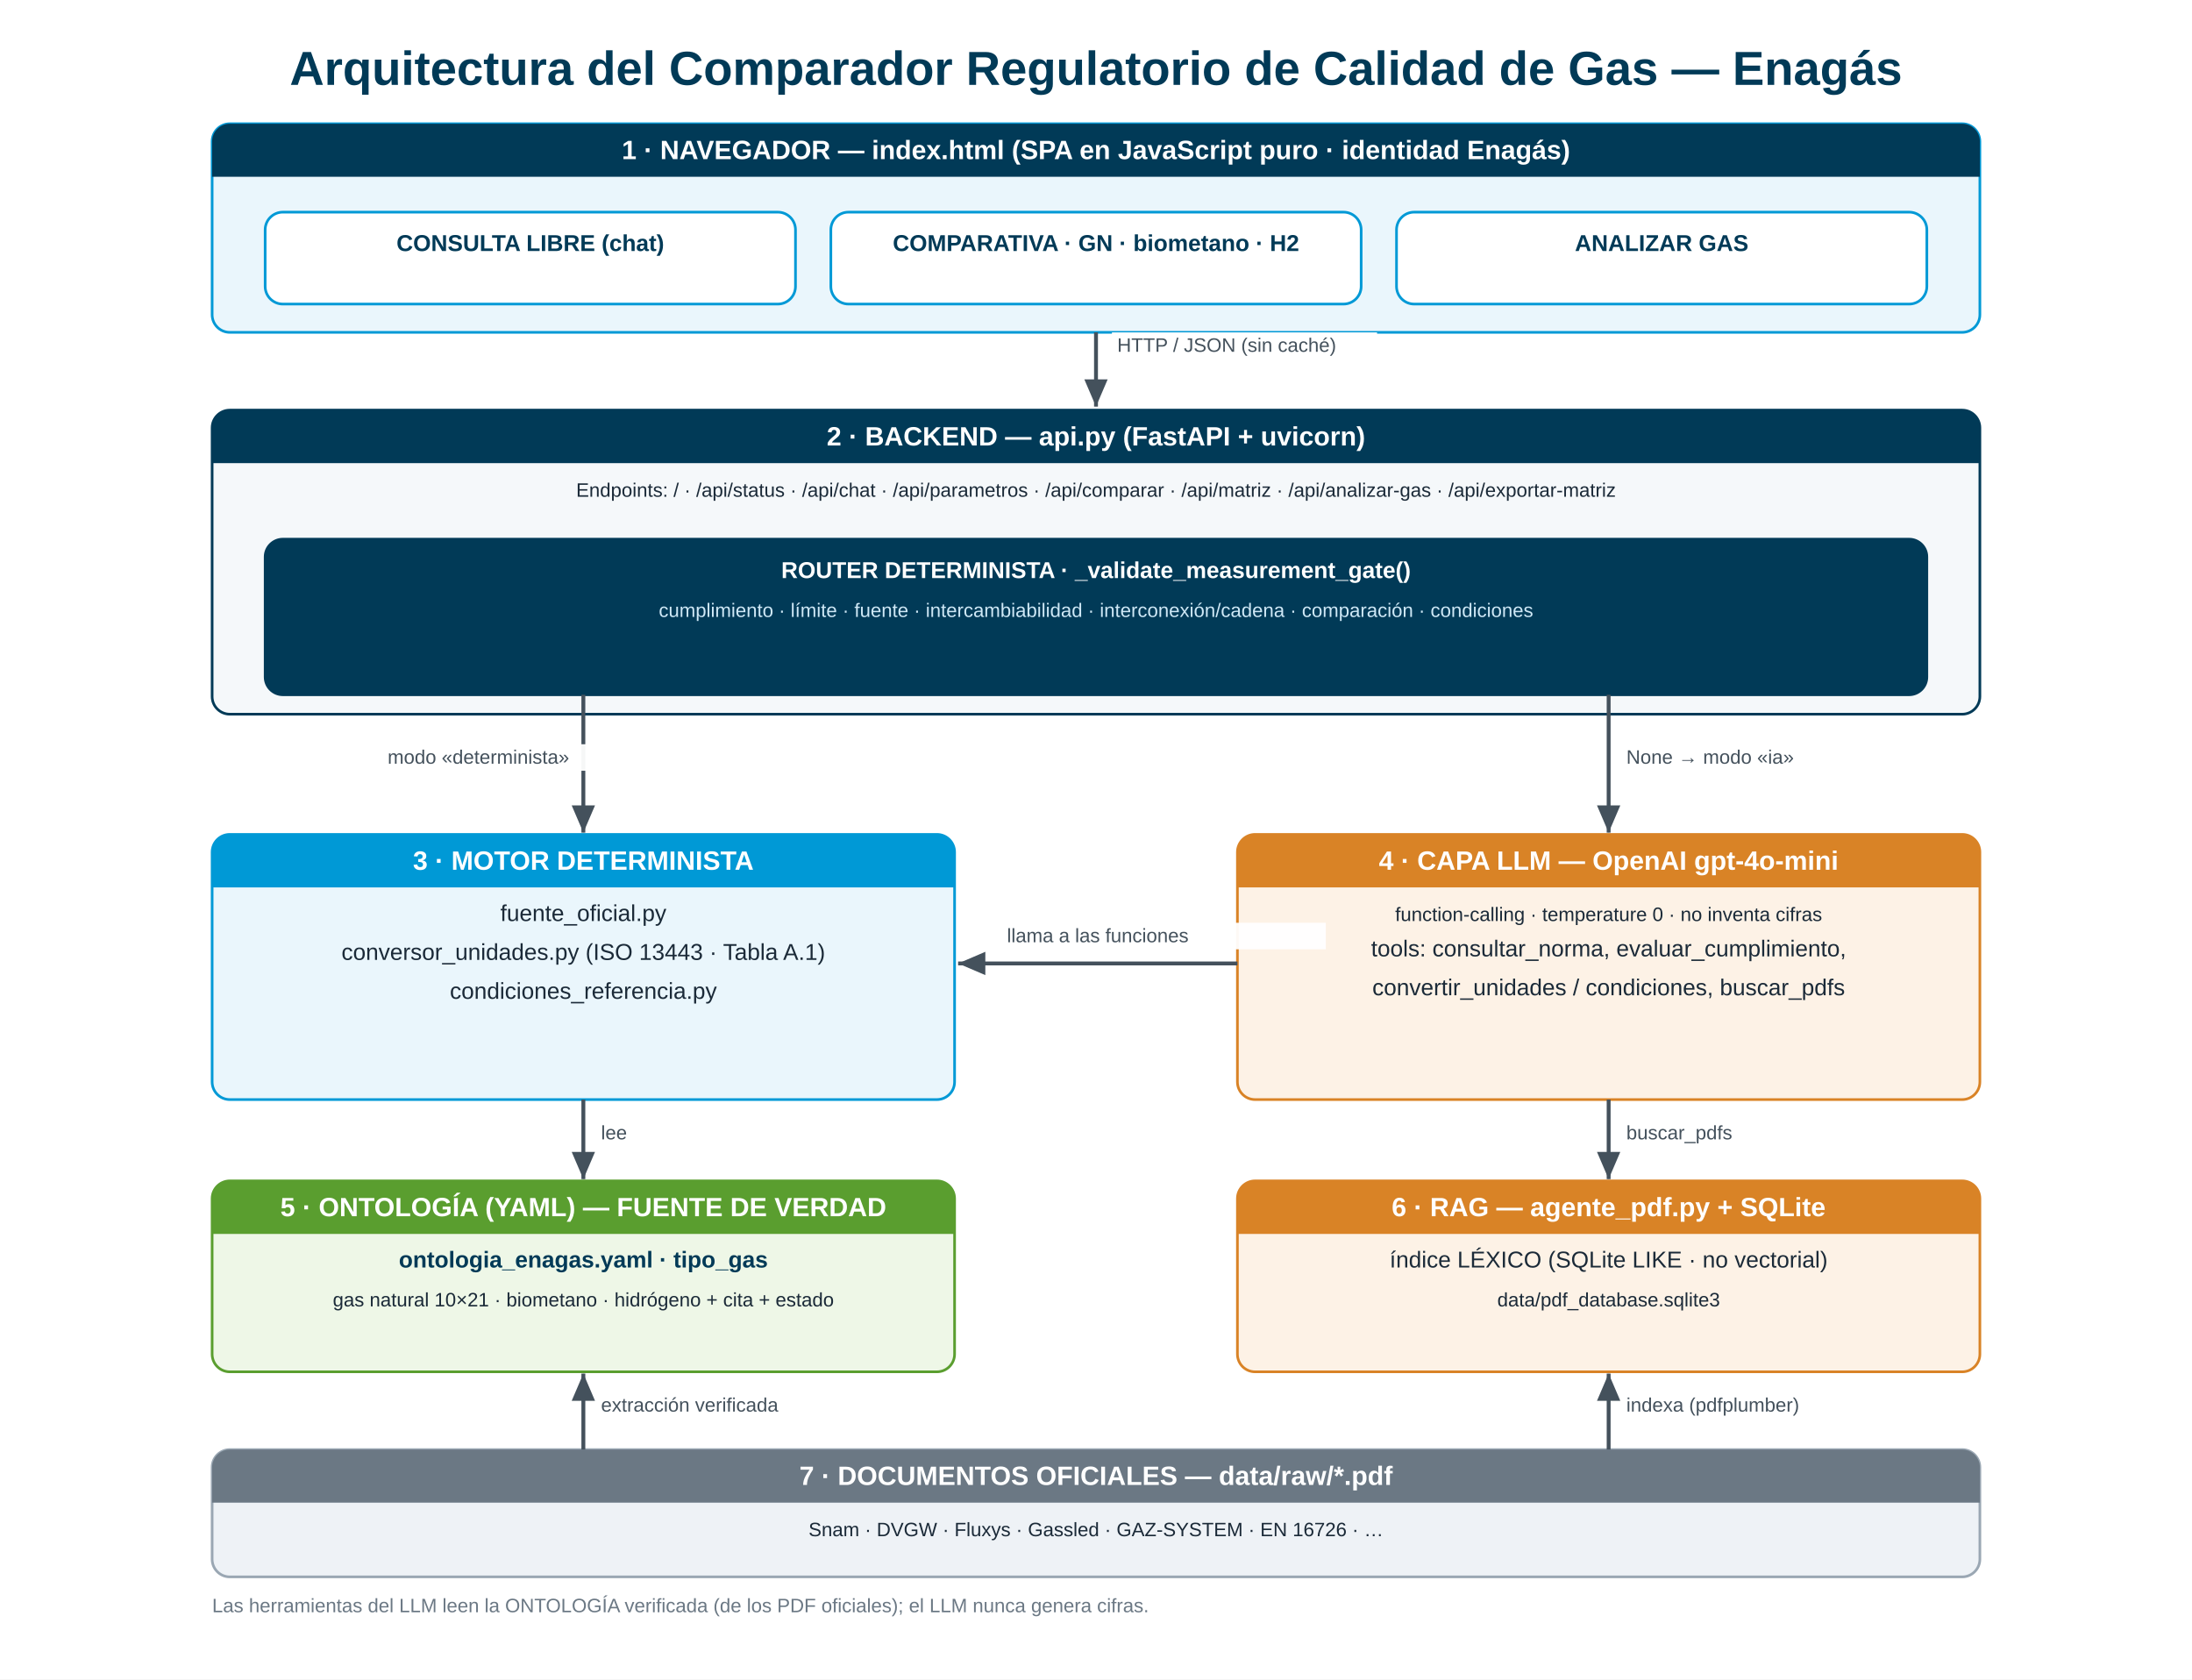
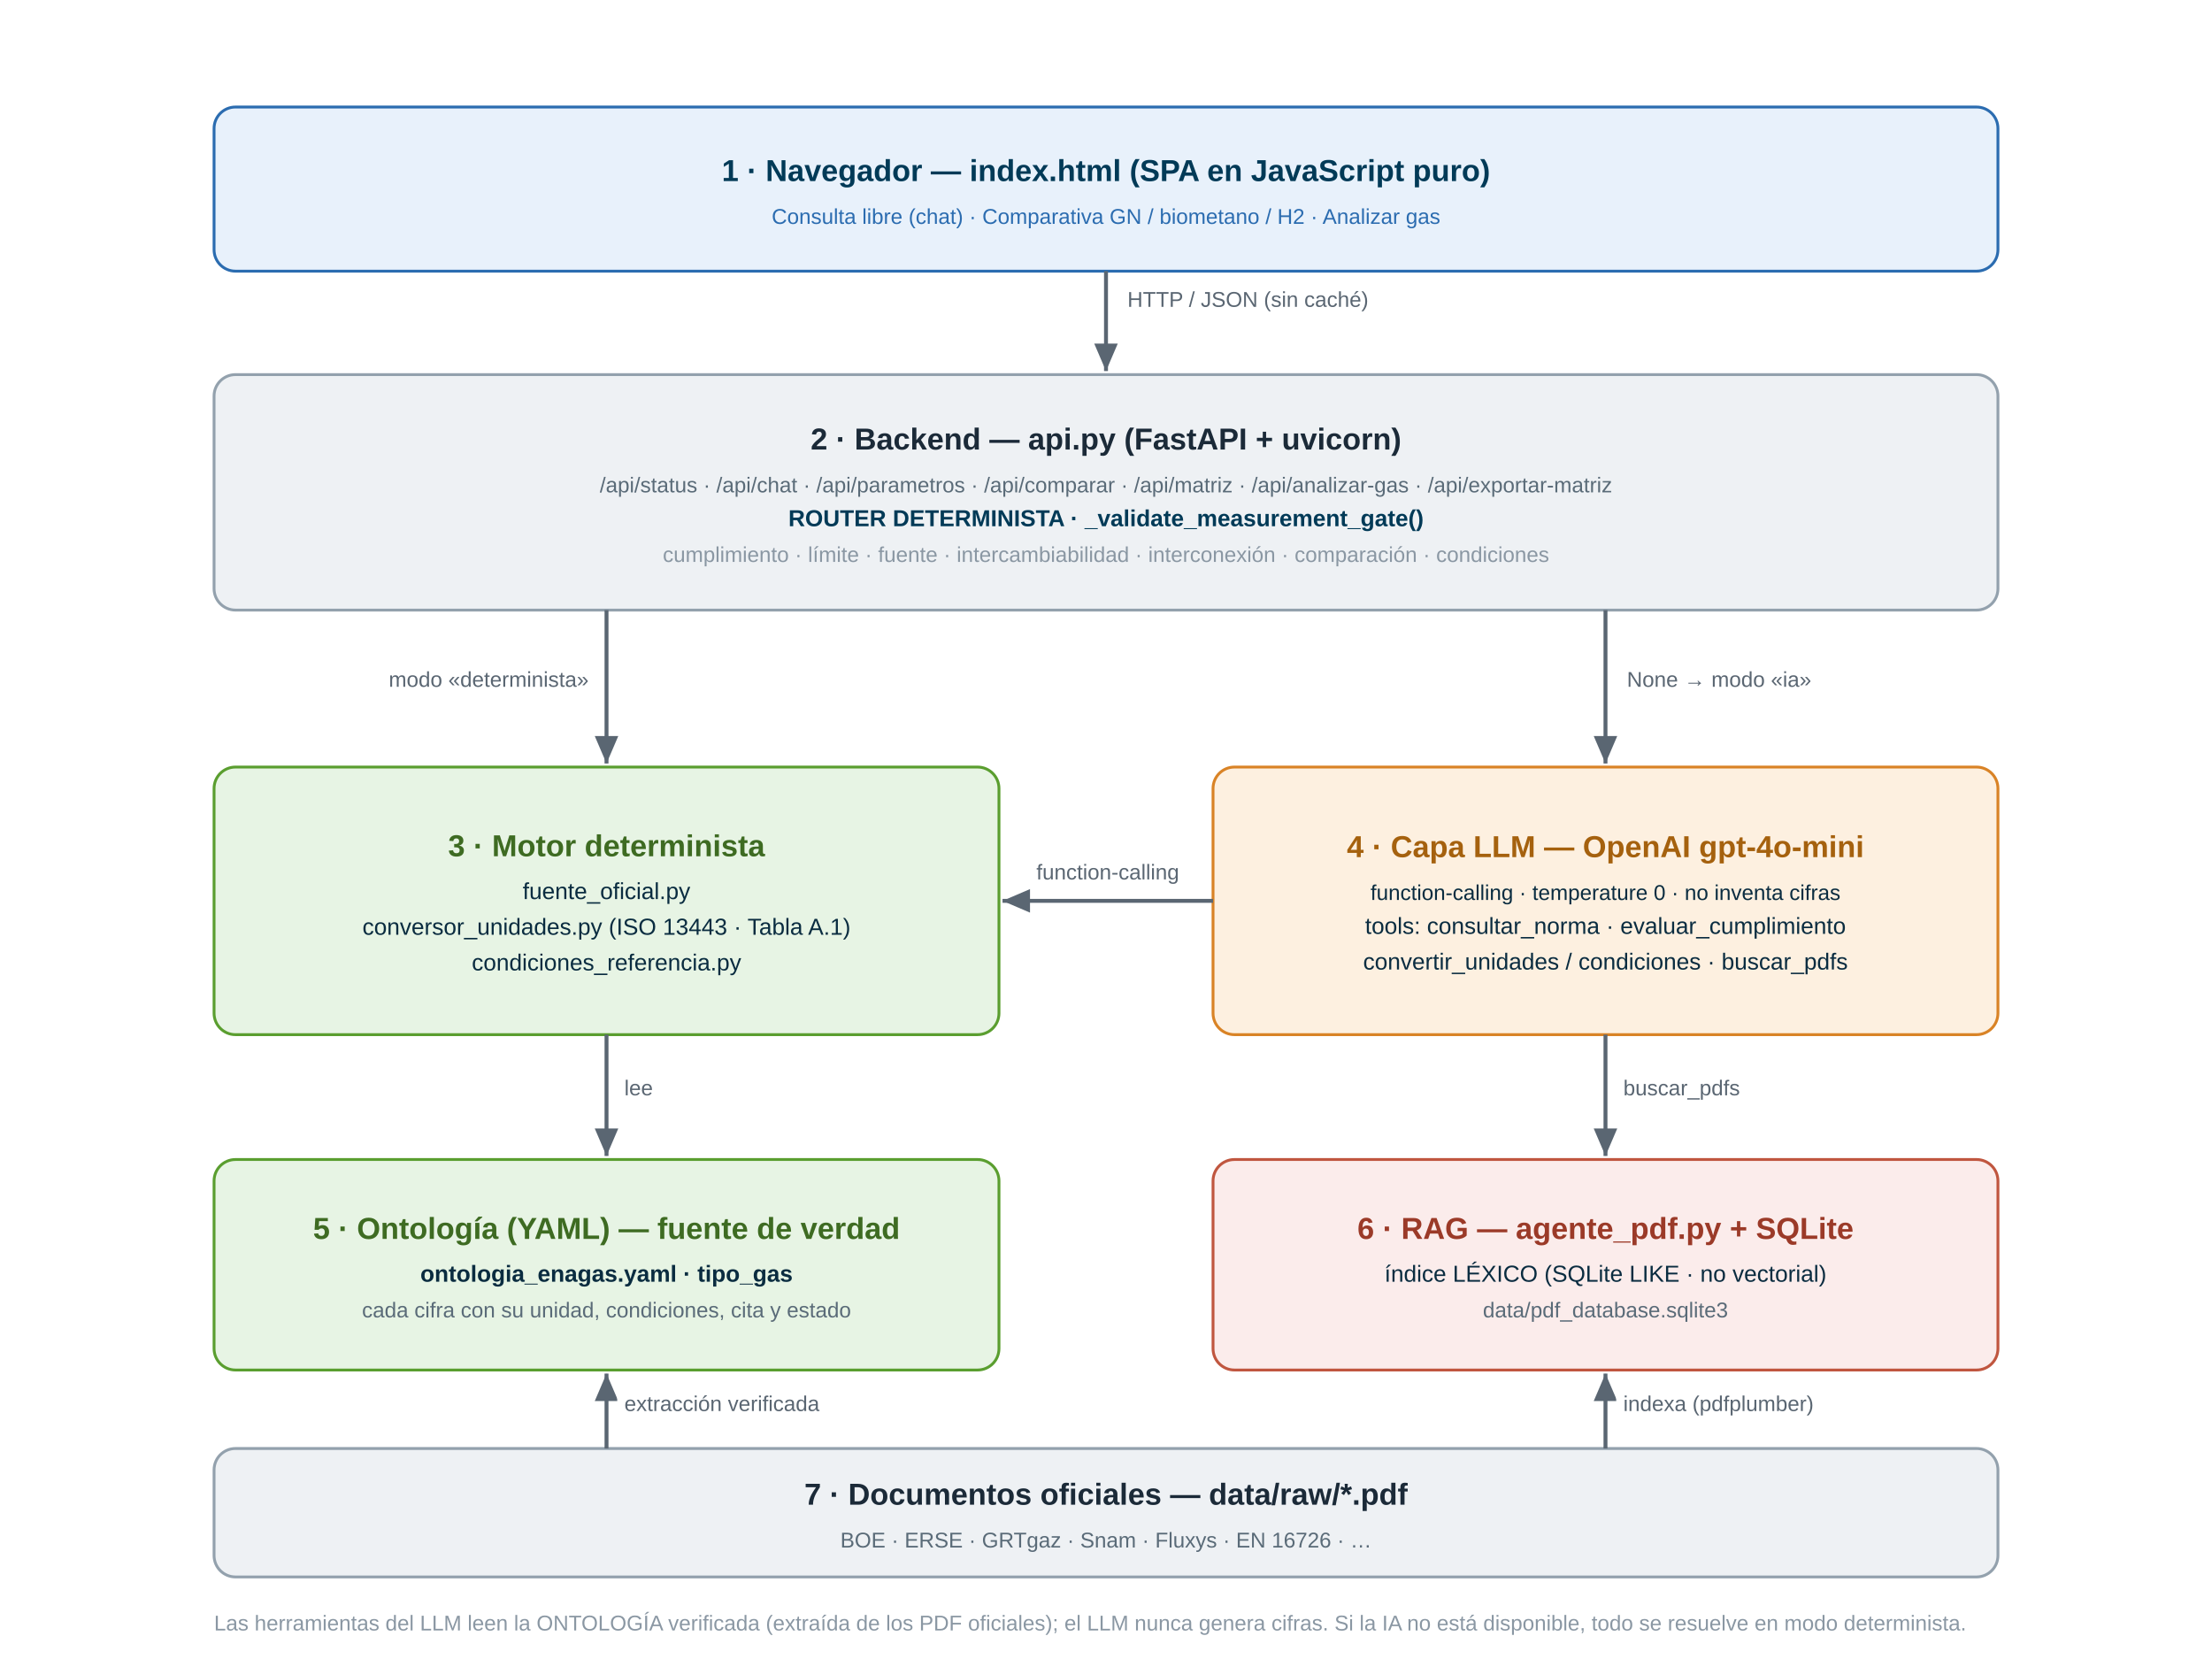
- <svg xmlns="http://www.w3.org/2000/svg" width="1240" height="950" viewBox="0 0 1240 950" font-family="Arial, Helvetica, sans-serif">
-   <rect width="1240" height="950" fill="#ffffff" />
+ <svg xmlns="http://www.w3.org/2000/svg" width="1240" height="930" viewBox="0 0 1240 930" font-family="Arial, Helvetica, sans-serif">
+   <rect width="1240" height="930" fill="#ffffff" />
  <defs>
-     <marker id="ah" markerWidth="9" markerHeight="9" refX="7" refY="3" orient="auto">
-       <path d="M0,0 L7,3 L0,6 Z" fill="#44515c" />
+     <marker id="ah" markerWidth="10" markerHeight="10" refX="7" refY="3" orient="auto">
+       <path d="M0,0 L7,3 L0,6 Z" fill="#5a6672" />
    </marker>
  </defs>
-   <text x="620.0" y="48" text-anchor="middle" font-size="27" font-weight="bold" fill="#013a57">Arquitectura del Comparador Regulatorio de Calidad de Gas — Enagás</text>
-   <rect x="120" y="70" width="1000" height="118" rx="10" fill="#eaf6fc" stroke="#0099d6" stroke-width="1.5" />
-   <path d="M130,70 h980 a10,10 0 0 1 10,10 v20 h-1000 v-20 a10,10 0 0 1 10,-10 z" fill="#013a57" />
-   <text x="620.0" y="90" font-size="15" font-weight="bold" fill="#ffffff" text-anchor="middle">1 · NAVEGADOR  —  index.html  (SPA en JavaScript puro · identidad Enagás)</text>
-   <rect x="150" y="120" width="300" height="52" rx="10" fill="#ffffff" stroke="#0099d6" stroke-width="1.5" />
-   <text x="300.0" y="142" font-size="13" font-weight="bold" fill="#013a57" text-anchor="middle">CONSULTA LIBRE  (chat)</text>
-   <rect x="470" y="120" width="300" height="52" rx="10" fill="#ffffff" stroke="#0099d6" stroke-width="1.5" />
-   <text x="620.0" y="142" font-size="13" font-weight="bold" fill="#013a57" text-anchor="middle">COMPARATIVA  ·  GN · biometano · H2</text>
-   <rect x="790" y="120" width="300" height="52" rx="10" fill="#ffffff" stroke="#0099d6" stroke-width="1.5" />
-   <text x="940.0" y="142" font-size="13" font-weight="bold" fill="#013a57" text-anchor="middle">ANALIZAR GAS</text>
-   <rect x="120" y="232" width="1000" height="172" rx="10" fill="#f5f8fa" stroke="#013a57" stroke-width="1.5" />
-   <path d="M130,232 h980 a10,10 0 0 1 10,10 v20 h-1000 v-20 a10,10 0 0 1 10,-10 z" fill="#013a57" />
-   <text x="620.0" y="252" font-size="15" font-weight="bold" fill="#ffffff" text-anchor="middle">2 · BACKEND  —  api.py  (FastAPI + uvicorn)</text>
-   <text x="620.0" y="281" font-size="11" fill="#1b2a38" text-anchor="middle">Endpoints:  /  ·  /api/status  ·  /api/chat  ·  /api/parametros  ·  /api/comparar  ·  /api/matriz  ·  /api/analizar-gas  ·  /api/exportar-matriz</text>
-   <rect x="150" y="305" width="940" height="88" rx="10" fill="#013a57" stroke="#013a57" stroke-width="1.5" />
-   <text x="620.0" y="327" font-size="13" font-weight="bold" fill="#ffffff" text-anchor="middle">ROUTER DETERMINISTA   ·   _validate_measurement_gate()</text>
-   <text x="620.0" y="349" font-size="11" fill="#cfe8f6" text-anchor="middle">cumplimiento · límite · fuente · intercambiabilidad · interconexión/cadena · comparación · condiciones</text>
-   <rect x="120" y="472" width="420" height="150" rx="10" fill="#eaf6fc" stroke="#0099d6" stroke-width="1.5" />
-   <path d="M130,472 h400 a10,10 0 0 1 10,10 v20 h-420 v-20 a10,10 0 0 1 10,-10 z" fill="#0099d6" />
-   <text x="330.0" y="492" font-size="15" font-weight="bold" fill="#ffffff" text-anchor="middle">3 · MOTOR DETERMINISTA</text>
-   <text x="330.0" y="521" font-size="13" fill="#1b2a38" text-anchor="middle">fuente_oficial.py</text>
-   <text x="330.0" y="543" font-size="13" fill="#1b2a38" text-anchor="middle">conversor_unidades.py  (ISO 13443 · Tabla A.1)</text>
-   <text x="330.0" y="565" font-size="13" fill="#1b2a38" text-anchor="middle">condiciones_referencia.py</text>
-   <rect x="700" y="472" width="420" height="150" rx="10" fill="#fdf2e6" stroke="#d98326" stroke-width="1.5" />
-   <path d="M710,472 h400 a10,10 0 0 1 10,10 v20 h-420 v-20 a10,10 0 0 1 10,-10 z" fill="#d98326" />
-   <text x="910.0" y="492" font-size="15" font-weight="bold" fill="#ffffff" text-anchor="middle">4 · CAPA LLM  —  OpenAI gpt-4o-mini</text>
-   <text x="910.0" y="521" font-size="11" fill="#1b2a38" text-anchor="middle">function-calling · temperature 0 · no inventa cifras</text>
-   <text x="910.0" y="541" font-size="13" fill="#1b2a38" text-anchor="middle">tools:  consultar_norma,  evaluar_cumplimiento,</text>
-   <text x="910.0" y="563" font-size="13" fill="#1b2a38" text-anchor="middle">convertir_unidades / condiciones,  buscar_pdfs</text>
-   <rect x="120" y="668" width="420" height="108" rx="10" fill="#eef7e7" stroke="#5a9e2f" stroke-width="1.5" />
-   <path d="M130,668 h400 a10,10 0 0 1 10,10 v20 h-420 v-20 a10,10 0 0 1 10,-10 z" fill="#5a9e2f" />
-   <text x="330.0" y="688" font-size="15" font-weight="bold" fill="#ffffff" text-anchor="middle">5 · ONTOLOGÍA (YAML)  —  FUENTE DE VERDAD</text>
-   <text x="330.0" y="717" font-size="13" font-weight="bold" fill="#013a57" text-anchor="middle">ontologia_enagas.yaml   ·   tipo_gas</text>
-   <text x="330.0" y="739" font-size="11" fill="#1b2a38" text-anchor="middle">gas natural 10×21 · biometano · hidrógeno + cita + estado</text>
-   <rect x="700" y="668" width="420" height="108" rx="10" fill="#fdf2e6" stroke="#d98326" stroke-width="1.5" />
-   <path d="M710,668 h400 a10,10 0 0 1 10,10 v20 h-420 v-20 a10,10 0 0 1 10,-10 z" fill="#d98326" />
-   <text x="910.0" y="688" font-size="15" font-weight="bold" fill="#ffffff" text-anchor="middle">6 · RAG  —  agente_pdf.py + SQLite</text>
-   <text x="910.0" y="717" font-size="13" fill="#1b2a38" text-anchor="middle">índice LÉXICO  (SQLite LIKE · no vectorial)</text>
-   <text x="910.0" y="739" font-size="11" fill="#1b2a38" text-anchor="middle">data/pdf_database.sqlite3</text>
-   <rect x="120" y="820" width="1000" height="72" rx="10" fill="#eef2f6" stroke="#9aa7b3" stroke-width="1.5" />
-   <path d="M130,820 h980 a10,10 0 0 1 10,10 v20 h-1000 v-20 a10,10 0 0 1 10,-10 z" fill="#6b7884" />
-   <text x="620.0" y="840" font-size="15" font-weight="bold" fill="#ffffff" text-anchor="middle">7 · DOCUMENTOS OFICIALES  —  data/raw/*.pdf</text>
-   <text x="620.0" y="869" font-size="11" fill="#1b2a38" text-anchor="middle">Snam · DVGW · Fluxys · Gassled · GAZ-SYSTEM · EN 16726 · …</text>
-   <line x1="620" y1="188" x2="620" y2="230" stroke="#44515c" stroke-width="2.2" marker-end="url(#ah)" />
-   <rect x="629.0" y="188.0" width="150" height="15" fill="#ffffff" opacity="0.95" />
-   <text x="632.0" y="199.0" font-size="11" fill="#44515c" text-anchor="start">HTTP / JSON  (sin caché)</text>
-   <line x1="330" y1="393" x2="330" y2="471" stroke="#44515c" stroke-width="2.2" marker-end="url(#ah)" />
-   <rect x="319.0" y="421.0" width="120" height="15" fill="#ffffff" opacity="0.95" />
-   <text x="322.0" y="432.0" font-size="11" fill="#44515c" text-anchor="end">modo «determinista»</text>
-   <line x1="910" y1="393" x2="910" y2="471" stroke="#44515c" stroke-width="2.2" marker-end="url(#ah)" />
-   <rect x="917.0" y="421.0" width="114" height="15" fill="#ffffff" opacity="0.95" />
-   <text x="920.0" y="432.0" font-size="11" fill="#44515c" text-anchor="start">None  →  modo «ia»</text>
-   <line x1="700" y1="545" x2="542" y2="545" stroke="#44515c" stroke-width="2.2" marker-end="url(#ah)" />
-   <rect x="618.0" y="522.0" width="132" height="15" fill="#ffffff" opacity="0.95" />
-   <text x="621.0" y="533.0" font-size="11" fill="#44515c" text-anchor="middle">llama a las funciones</text>
-   <line x1="330" y1="622" x2="330" y2="667" stroke="#44515c" stroke-width="2.2" marker-end="url(#ah)" />
-   <rect x="337.0" y="633.5" width="24" height="15" fill="#ffffff" opacity="0.95" />
-   <text x="340.0" y="644.5" font-size="11" fill="#44515c" text-anchor="start">lee</text>
-   <line x1="910" y1="622" x2="910" y2="667" stroke="#44515c" stroke-width="2.2" marker-end="url(#ah)" />
-   <rect x="917.0" y="633.5" width="72" height="15" fill="#ffffff" opacity="0.95" />
-   <text x="920.0" y="644.5" font-size="11" fill="#44515c" text-anchor="start">buscar_pdfs</text>
-   <line x1="330" y1="820" x2="330" y2="777" stroke="#44515c" stroke-width="2.2" marker-end="url(#ah)" />
-   <rect x="337.0" y="787.5" width="132" height="15" fill="#ffffff" opacity="0.95" />
-   <text x="340.0" y="798.5" font-size="11" fill="#44515c" text-anchor="start">extracción verificada</text>
-   <line x1="910" y1="820" x2="910" y2="777" stroke="#44515c" stroke-width="2.2" marker-end="url(#ah)" />
-   <rect x="917.0" y="787.5" width="120" height="15" fill="#ffffff" opacity="0.95" />
-   <text x="920.0" y="798.5" font-size="11" fill="#44515c" text-anchor="start">indexa (pdfplumber)</text>
-   <text x="120" y="912" font-size="11" fill="#6b7884" text-anchor="start">Las herramientas del LLM leen la ONTOLOGÍA verificada (de los PDF oficiales); el LLM nunca genera cifras.</text>
+   <rect x="120" y="60" width="1000" height="92" rx="12" fill="#e8f1fb" stroke="#2b6cb0" stroke-width="1.6" />
+   <text x="620.0" y="101.5" font-size="17" font-weight="bold" fill="#013a57" text-anchor="middle">1 · Navegador — index.html   (SPA en JavaScript puro)</text>
+   <text x="620.0" y="125.5" font-size="12" fill="#2b6cb0" text-anchor="middle">Consulta libre (chat)  ·  Comparativa GN / biometano / H2  ·  Analizar gas</text>
+   <rect x="120" y="210" width="1000" height="132" rx="12" fill="#eef1f4" stroke="#93a1ad" stroke-width="1.6" />
+   <text x="620.0" y="252.0" font-size="17" font-weight="bold" fill="#1b2a38" text-anchor="middle">2 · Backend — api.py   (FastAPI + uvicorn)</text>
+   <text x="620.0" y="276.0" font-size="12" fill="#5a6b78" text-anchor="middle">/api/status · /api/chat · /api/parametros · /api/comparar · /api/matriz · /api/analizar-gas · /api/exportar-matriz</text>
+   <text x="620.0" y="295.0" font-size="13" font-weight="bold" fill="#013a57" text-anchor="middle">ROUTER DETERMINISTA  ·  _validate_measurement_gate()</text>
+   <text x="620.0" y="315.0" font-size="12" fill="#8a97a3" text-anchor="middle">cumplimiento · límite · fuente · intercambiabilidad · interconexión · comparación · condiciones</text>
+   <rect x="120" y="430" width="440" height="150" rx="12" fill="#e7f4e4" stroke="#5a9e2f" stroke-width="1.6" />
+   <text x="340.0" y="480.0" font-size="17" font-weight="bold" fill="#3e6b22" text-anchor="middle">3 · Motor determinista</text>
+   <text x="340.0" y="504.0" font-size="13" fill="#0a2c40" text-anchor="middle">fuente_oficial.py</text>
+   <text x="340.0" y="524.0" font-size="13" fill="#0a2c40" text-anchor="middle">conversor_unidades.py   (ISO 13443 · Tabla A.1)</text>
+   <text x="340.0" y="544.0" font-size="13" fill="#0a2c40" text-anchor="middle">condiciones_referencia.py</text>
+   <rect x="680" y="430" width="440" height="150" rx="12" fill="#fdf0e0" stroke="#d98326" stroke-width="1.6" />
+   <text x="900.0" y="480.5" font-size="17" font-weight="bold" fill="#a5610e" text-anchor="middle">4 · Capa LLM — OpenAI gpt-4o-mini</text>
+   <text x="900.0" y="504.5" font-size="12" fill="#0a2c40" text-anchor="middle">function-calling · temperature 0 · no inventa cifras</text>
+   <text x="900.0" y="523.5" font-size="13" fill="#0a2c40" text-anchor="middle">tools: consultar_norma · evaluar_cumplimiento</text>
+   <text x="900.0" y="543.5" font-size="13" fill="#0a2c40" text-anchor="middle">convertir_unidades / condiciones · buscar_pdfs</text>
+   <rect x="120" y="650" width="440" height="118" rx="12" fill="#e7f4e4" stroke="#5a9e2f" stroke-width="1.6" />
+   <text x="340.0" y="694.5" font-size="17" font-weight="bold" fill="#3e6b22" text-anchor="middle">5 · Ontología (YAML) — fuente de verdad</text>
+   <text x="340.0" y="718.5" font-size="13" font-weight="bold" fill="#0a2c40" text-anchor="middle">ontologia_enagas.yaml   ·   tipo_gas</text>
+   <text x="340.0" y="738.5" font-size="12" fill="#5a6b78" text-anchor="middle">cada cifra con su unidad, condiciones, cita y estado</text>
+   <rect x="680" y="650" width="440" height="118" rx="12" fill="#fbeceb" stroke="#c0563f" stroke-width="1.6" />
+   <text x="900.0" y="694.5" font-size="17" font-weight="bold" fill="#9b3a28" text-anchor="middle">6 · RAG — agente_pdf.py + SQLite</text>
+   <text x="900.0" y="718.5" font-size="13" fill="#0a2c40" text-anchor="middle">índice LÉXICO   (SQLite LIKE · no vectorial)</text>
+   <text x="900.0" y="738.5" font-size="12" fill="#5a6b78" text-anchor="middle">data/pdf_database.sqlite3</text>
+   <rect x="120" y="812" width="1000" height="72" rx="12" fill="#eef1f4" stroke="#93a1ad" stroke-width="1.6" />
+   <text x="620.0" y="843.5" font-size="17" font-weight="bold" fill="#1b2a38" text-anchor="middle">7 · Documentos oficiales — data/raw/*.pdf</text>
+   <text x="620.0" y="867.5" font-size="12" fill="#5a6b78" text-anchor="middle">BOE · ERSE · GRTgaz · Snam · Fluxys · EN 16726 · …</text>
+   <line x1="620" y1="152" x2="620" y2="208" stroke="#5a6672" stroke-width="2.2" marker-end="url(#ah)" />
+   <rect x="628.0" y="161.0" width="152" height="16" fill="#ffffff" opacity="0.95" />
+   <text x="632.0" y="172.0" font-size="12" fill="#5a6672" text-anchor="start">HTTP / JSON  (sin caché)</text>
+   <line x1="340" y1="342" x2="340" y2="428" stroke="#5a6672" stroke-width="2.2" marker-end="url(#ah)" />
+   <rect x="204.0" y="374.0" width="122" height="16" fill="#ffffff" opacity="0.95" />
+   <text x="330.0" y="385.0" font-size="12" fill="#5a6672" text-anchor="end">modo «determinista»</text>
+   <line x1="900" y1="342" x2="900" y2="428" stroke="#5a6672" stroke-width="2.2" marker-end="url(#ah)" />
+   <rect x="908.0" y="374.0" width="116" height="16" fill="#ffffff" opacity="0.95" />
+   <text x="912.0" y="385.0" font-size="12" fill="#5a6672" text-anchor="start">None  →  modo «ia»</text>
+   <line x1="680" y1="505" x2="562" y2="505" stroke="#5a6672" stroke-width="2.2" marker-end="url(#ah)" />
+   <rect x="565.0" y="482.0" width="104" height="16" fill="#ffffff" opacity="0.95" />
+   <text x="621.0" y="493.0" font-size="12" fill="#5a6672" text-anchor="middle">function-calling</text>
+   <line x1="340" y1="580" x2="340" y2="648" stroke="#5a6672" stroke-width="2.2" marker-end="url(#ah)" />
+   <rect x="346.0" y="603.0" width="26" height="16" fill="#ffffff" opacity="0.95" />
+   <text x="350.0" y="614.0" font-size="12" fill="#5a6672" text-anchor="start">lee</text>
+   <line x1="900" y1="580" x2="900" y2="648" stroke="#5a6672" stroke-width="2.2" marker-end="url(#ah)" />
+   <rect x="906.0" y="603.0" width="74" height="16" fill="#ffffff" opacity="0.95" />
+   <text x="910.0" y="614.0" font-size="12" fill="#5a6672" text-anchor="start">buscar_pdfs</text>
+   <line x1="340" y1="812" x2="340" y2="770" stroke="#5a6672" stroke-width="2.2" marker-end="url(#ah)" />
+   <rect x="346.0" y="780.0" width="134" height="16" fill="#ffffff" opacity="0.95" />
+   <text x="350.0" y="791.0" font-size="12" fill="#5a6672" text-anchor="start">extracción verificada</text>
+   <line x1="900" y1="812" x2="900" y2="770" stroke="#5a6672" stroke-width="2.2" marker-end="url(#ah)" />
+   <rect x="906.0" y="780.0" width="122" height="16" fill="#ffffff" opacity="0.95" />
+   <text x="910.0" y="791.0" font-size="12" fill="#5a6672" text-anchor="start">indexa (pdfplumber)</text>
+   <text x="120" y="914" font-size="12" fill="#8a97a3" text-anchor="start">Las herramientas del LLM leen la ONTOLOGÍA verificada (extraída de los PDF oficiales); el LLM nunca genera cifras. Si la IA no está disponible, todo se resuelve en modo determinista.</text>
</svg>
